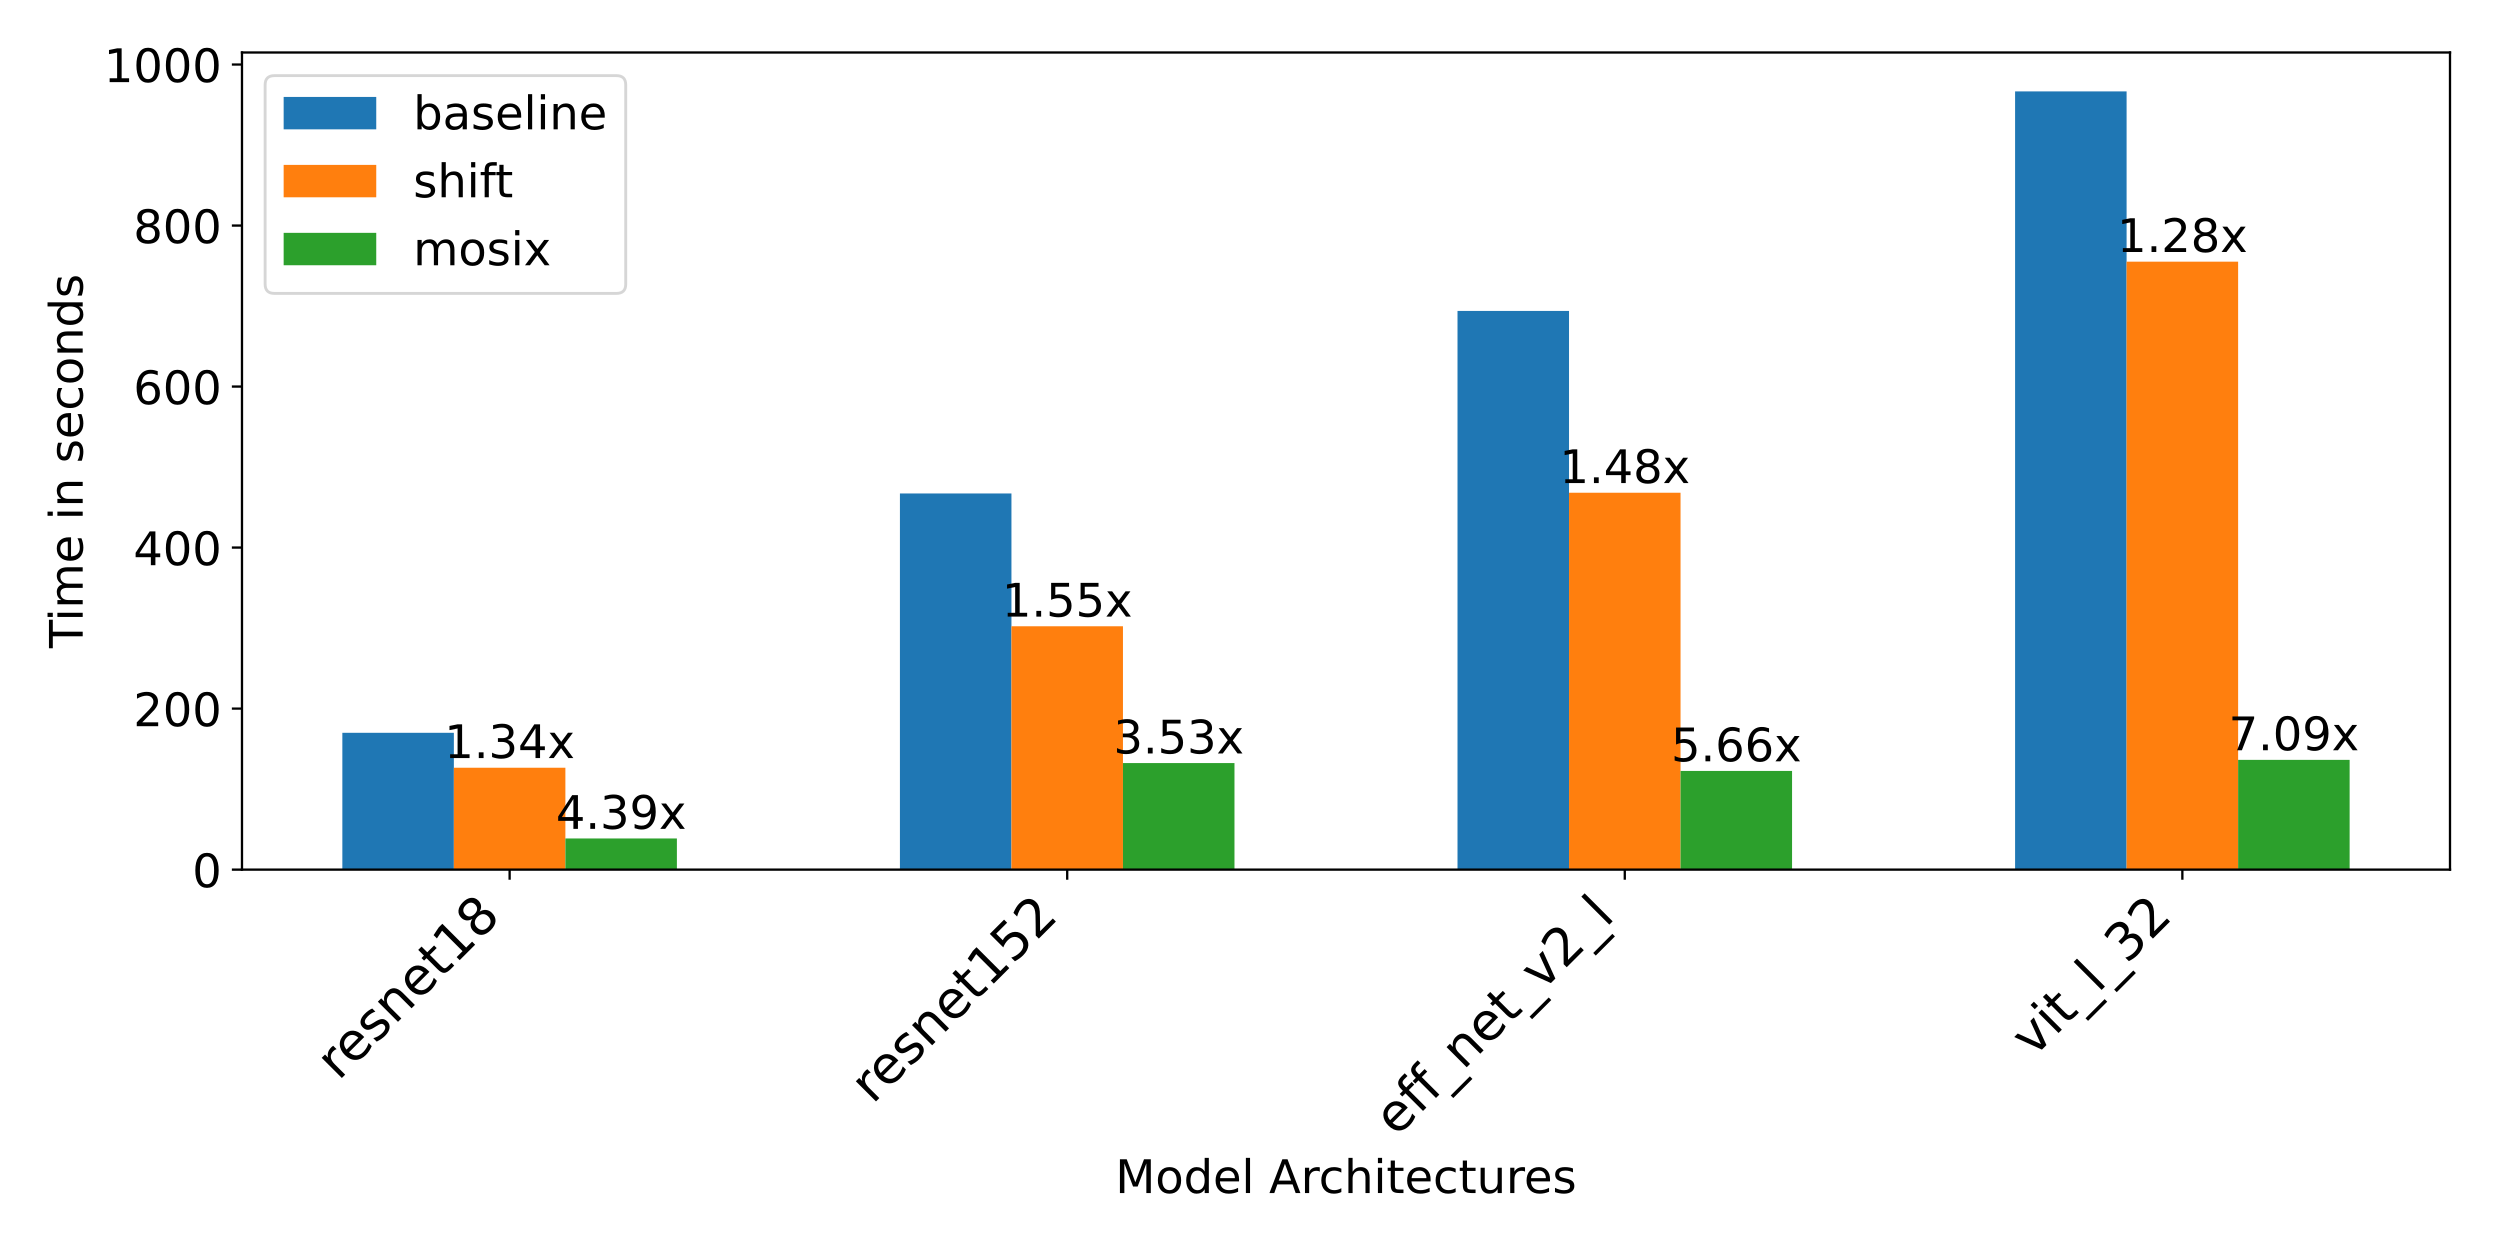
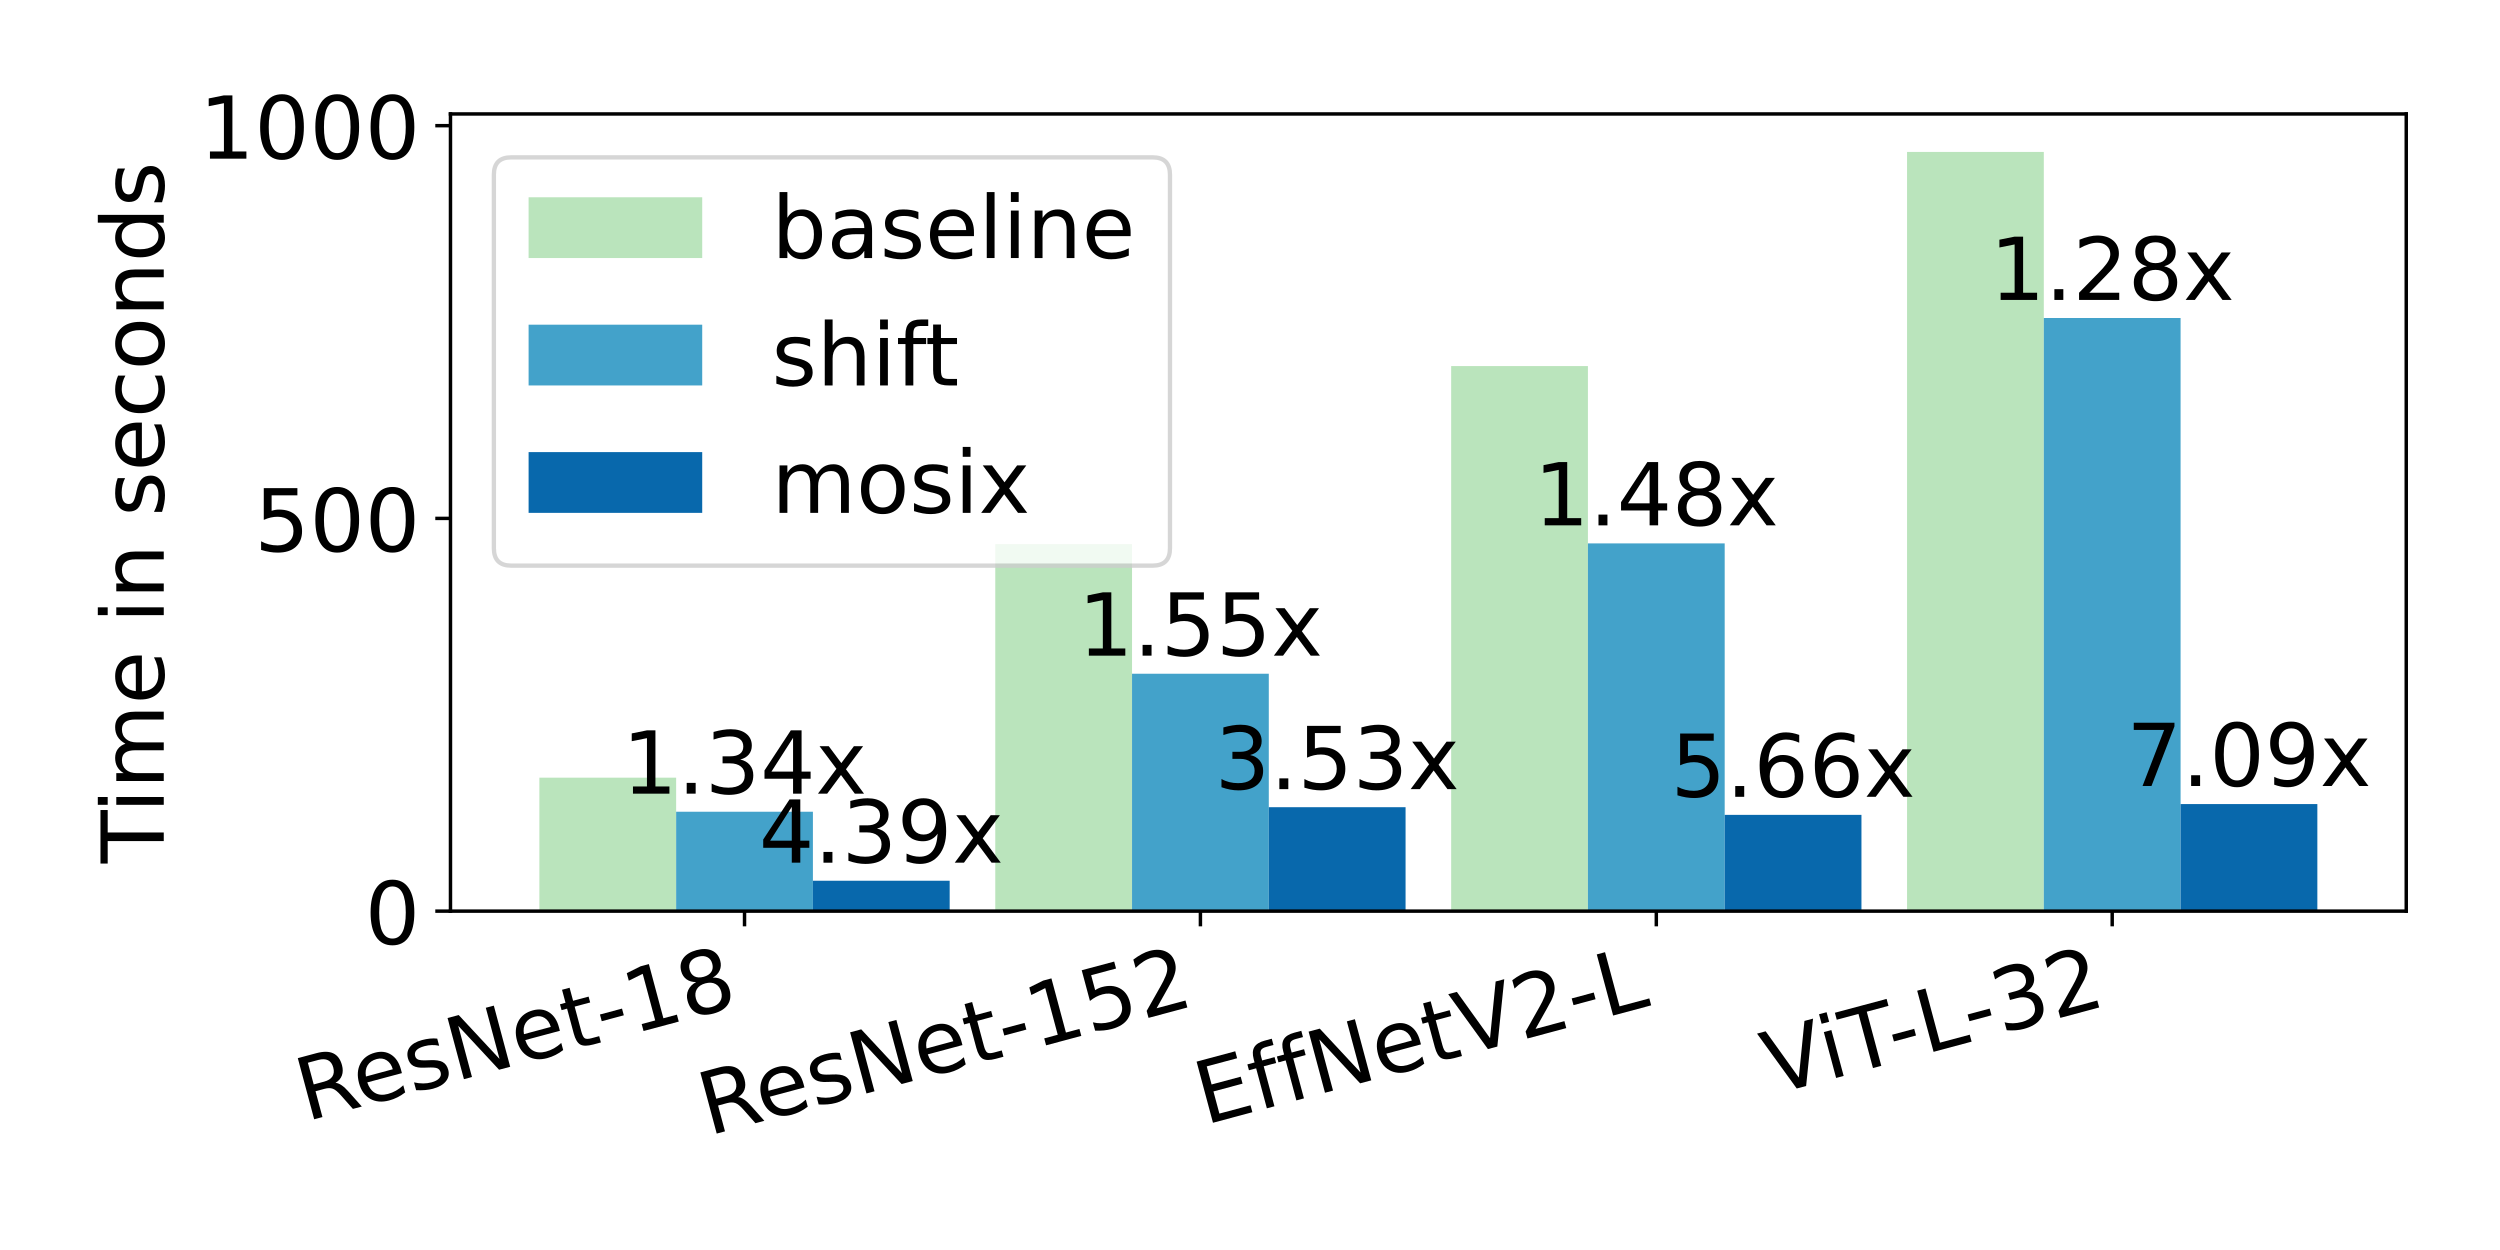
- <svg xmlns="http://www.w3.org/2000/svg" xmlns:xlink="http://www.w3.org/1999/xlink" width="864pt" height="432pt" viewBox="0 0 864 432" version="1.1">
+ <svg xmlns="http://www.w3.org/2000/svg" xmlns:xlink="http://www.w3.org/1999/xlink" width="576pt" height="288pt" viewBox="0 0 576 288" version="1.1">
  <defs>
    <style type="text/css">*{stroke-linejoin: round; stroke-linecap: butt}</style>
  </defs>
  <g id="figure_1">
    <g id="patch_1">
-       <path d="M 0 432  L 864 432  L 864 0  L 0 0  z " style="fill: #ffffff" />
+       <path d="M 0 288  L 576 288  L 576 0  L 0 0  z " style="fill: #ffffff" />
    </g>
    <g id="axes_1">
      <g id="patch_2">
-         <path d="M 83.63 300.543  L 846.72 300.543  L 846.72 18.143  L 83.63 18.143  z " style="fill: #ffffff" />
+         <path d="M 103.79 209.925  L 554.4 209.925  L 554.4 26.255  L 103.79 26.255  z " style="fill: #ffffff" />
      </g>
      <g id="patch_3">
-         <path d="M 118.316 300.543  L 156.856 300.543  L 156.856 253.261  L 118.316 253.261  z " clip-path="url(#p627846dc6e)" style="fill: #1f77b4" />
+         <path d="M 124.272 209.925  L 155.783 209.925  L 155.783 179.173  L 124.272 179.173  z " clip-path="url(#p791e9c6078)" style="fill: #bae4bc" />
      </g>
      <g id="patch_4">
-         <path d="M 311.015 300.543  L 349.555 300.543  L 349.555 170.537  L 311.015 170.537  z " clip-path="url(#p627846dc6e)" style="fill: #1f77b4" />
+         <path d="M 229.31 209.925  L 260.821 209.925  L 260.821 125.37  L 229.31 125.37  z " clip-path="url(#p791e9c6078)" style="fill: #bae4bc" />
      </g>
      <g id="patch_5">
-         <path d="M 503.715 300.543  L 542.255 300.543  L 542.255 107.456  L 503.715 107.456  z " clip-path="url(#p627846dc6e)" style="fill: #1f77b4" />
+         <path d="M 334.347 209.925  L 365.858 209.925  L 365.858 84.344  L 334.347 84.344  z " clip-path="url(#p791e9c6078)" style="fill: #bae4bc" />
      </g>
      <g id="patch_6">
-         <path d="M 696.414 300.543  L 734.954 300.543  L 734.954 31.591  L 696.414 31.591  z " clip-path="url(#p627846dc6e)" style="fill: #1f77b4" />
+         <path d="M 439.384 209.925  L 470.895 209.925  L 470.895 35.002  L 439.384 35.002  z " clip-path="url(#p791e9c6078)" style="fill: #bae4bc" />
      </g>
      <g id="patch_7">
-         <path d="M 156.856 300.543  L 195.396 300.543  L 195.396 265.319  L 156.856 265.319  z " clip-path="url(#p627846dc6e)" style="fill: #ff7f0e" />
+         <path d="M 155.783 209.925  L 187.295 209.925  L 187.295 187.016  L 155.783 187.016  z " clip-path="url(#p791e9c6078)" style="fill: #43a2ca" />
      </g>
      <g id="patch_8">
-         <path d="M 349.555 300.543  L 388.095 300.543  L 388.095 216.433  L 349.555 216.433  z " clip-path="url(#p627846dc6e)" style="fill: #ff7f0e" />
+         <path d="M 260.821 209.925  L 292.332 209.925  L 292.332 155.221  L 260.821 155.221  z " clip-path="url(#p791e9c6078)" style="fill: #43a2ca" />
      </g>
      <g id="patch_9">
-         <path d="M 542.255 300.543  L 580.795 300.543  L 580.795 170.278  L 542.255 170.278  z " clip-path="url(#p627846dc6e)" style="fill: #ff7f0e" />
+         <path d="M 365.858 209.925  L 397.369 209.925  L 397.369 125.202  L 365.858 125.202  z " clip-path="url(#p791e9c6078)" style="fill: #43a2ca" />
      </g>
      <g id="patch_10">
-         <path d="M 734.954 300.543  L 773.494 300.543  L 773.494 90.421  L 734.954 90.421  z " clip-path="url(#p627846dc6e)" style="fill: #ff7f0e" />
+         <path d="M 470.895 209.925  L 502.407 209.925  L 502.407 73.264  L 470.895 73.264  z " clip-path="url(#p791e9c6078)" style="fill: #43a2ca" />
      </g>
      <g id="patch_11">
-         <path d="M 195.396 300.543  L 233.936 300.543  L 233.936 289.779  L 195.396 289.779  z " clip-path="url(#p627846dc6e)" style="fill: #2ca02c" />
+         <path d="M 187.295 209.925  L 218.806 209.925  L 218.806 202.924  L 187.295 202.924  z " clip-path="url(#p791e9c6078)" style="fill: #0868ac" />
      </g>
      <g id="patch_12">
-         <path d="M 388.095 300.543  L 426.635 300.543  L 426.635 263.722  L 388.095 263.722  z " clip-path="url(#p627846dc6e)" style="fill: #2ca02c" />
+         <path d="M 292.332 209.925  L 323.843 209.925  L 323.843 185.977  L 292.332 185.977  z " clip-path="url(#p791e9c6078)" style="fill: #0868ac" />
      </g>
      <g id="patch_13">
-         <path d="M 580.795 300.543  L 619.335 300.543  L 619.335 266.438  L 580.795 266.438  z " clip-path="url(#p627846dc6e)" style="fill: #2ca02c" />
+         <path d="M 397.369 209.925  L 428.88 209.925  L 428.88 187.743  L 397.369 187.743  z " clip-path="url(#p791e9c6078)" style="fill: #0868ac" />
      </g>
      <g id="patch_14">
-         <path d="M 773.494 300.543  L 812.034 300.543  L 812.034 262.612  L 773.494 262.612  z " clip-path="url(#p627846dc6e)" style="fill: #2ca02c" />
+         <path d="M 502.407 209.925  L 533.918 209.925  L 533.918 185.255  L 502.407 185.255  z " clip-path="url(#p791e9c6078)" style="fill: #0868ac" />
      </g>
      <g id="matplotlib.axis_1">
        <g id="xtick_1">
          <g id="line2d_1">
            <defs>
-               <path id="m27ee750514" d="M 0 0  L 0 3.5  " style="stroke: #000000; stroke-width: 0.8" />
-             </defs>
-             <g>
-               <use xlink:href="#m27ee750514" x="176.126" y="300.543" style="stroke: #000000; stroke-width: 0.8" />
+               <path id="ma2254955a3" d="M 0 0  L 0 3.5  " style="stroke: #000000; stroke-width: 0.8" />
+             </defs>
+             <g>
+               <use xlink:href="#ma2254955a3" x="171.539" y="209.925" style="stroke: #000000; stroke-width: 0.8" />
            </g>
          </g>
          <g id="text_1">
-             <g transform="translate(116.9867 373.7061) rotate(-45) scale(0.18 -0.18)">
-               <defs>
-                 <path id="DejaVuSans-72" d="M 2631 2963  Q 2534 3019 2420 3045  Q 2306 3072 2169 3072  Q 1681 3072 1420 2755  Q 1159 2438 1159 1844  L 1159 0  L 581 0  L 581 3500  L 1159 3500  L 1159 2956  Q 1341 3275 1631 3429  Q 1922 3584 2338 3584  Q 2397 3584 2469 3576  Q 2541 3569 2628 3553  L 2631 2963  z " transform="scale(0.015625)" />
+             <g transform="translate(70.49223 258.3906) rotate(-15) scale(0.2 -0.2)">
+               <defs>
+                 <path id="DejaVuSans-52" d="M 2841 2188  Q 3044 2119 3236 1894  Q 3428 1669 3622 1275  L 4263 0  L 3584 0  L 2988 1197  Q 2756 1666 2539 1819  Q 2322 1972 1947 1972  L 1259 1972  L 1259 0  L 628 0  L 628 4666  L 2053 4666  Q 2853 4666 3247 4331  Q 3641 3997 3641 3322  Q 3641 2881 3436 2590  Q 3231 2300 2841 2188  z M 1259 4147  L 1259 2491  L 2053 2491  Q 2509 2491 2742 2702  Q 2975 2913 2975 3322  Q 2975 3731 2742 3939  Q 2509 4147 2053 4147  L 1259 4147  z " transform="scale(0.015625)" />
                <path id="DejaVuSans-65" d="M 3597 1894  L 3597 1613  L 953 1613  Q 991 1019 1311 708  Q 1631 397 2203 397  Q 2534 397 2845 478  Q 3156 559 3463 722  L 3463 178  Q 3153 47 2828 -22  Q 2503 -91 2169 -91  Q 1331 -91 842 396  Q 353 884 353 1716  Q 353 2575 817 3079  Q 1281 3584 2069 3584  Q 2775 3584 3186 3129  Q 3597 2675 3597 1894  z M 3022 2063  Q 3016 2534 2758 2815  Q 2500 3097 2075 3097  Q 1594 3097 1305 2825  Q 1016 2553 972 2059  L 3022 2063  z " transform="scale(0.015625)" />
                <path id="DejaVuSans-73" d="M 2834 3397  L 2834 2853  Q 2591 2978 2328 3040  Q 2066 3103 1784 3103  Q 1356 3103 1142 2972  Q 928 2841 928 2578  Q 928 2378 1081 2264  Q 1234 2150 1697 2047  L 1894 2003  Q 2506 1872 2764 1633  Q 3022 1394 3022 966  Q 3022 478 2636 193  Q 2250 -91 1575 -91  Q 1294 -91 989 -36  Q 684 19 347 128  L 347 722  Q 666 556 975 473  Q 1284 391 1588 391  Q 1994 391 2212 530  Q 2431 669 2431 922  Q 2431 1156 2273 1281  Q 2116 1406 1581 1522  L 1381 1569  Q 847 1681 609 1914  Q 372 2147 372 2553  Q 372 3047 722 3315  Q 1072 3584 1716 3584  Q 2034 3584 2315 3537  Q 2597 3491 2834 3397  z " transform="scale(0.015625)" />
-                 <path id="DejaVuSans-6e" d="M 3513 2113  L 3513 0  L 2938 0  L 2938 2094  Q 2938 2591 2744 2837  Q 2550 3084 2163 3084  Q 1697 3084 1428 2787  Q 1159 2491 1159 1978  L 1159 0  L 581 0  L 581 3500  L 1159 3500  L 1159 2956  Q 1366 3272 1645 3428  Q 1925 3584 2291 3584  Q 2894 3584 3203 3211  Q 3513 2838 3513 2113  z " transform="scale(0.015625)" />
+                 <path id="DejaVuSans-4e" d="M 628 4666  L 1478 4666  L 3547 763  L 3547 4666  L 4159 4666  L 4159 0  L 3309 0  L 1241 3903  L 1241 0  L 628 0  L 628 4666  z " transform="scale(0.015625)" />
                <path id="DejaVuSans-74" d="M 1172 4494  L 1172 3500  L 2356 3500  L 2356 3053  L 1172 3053  L 1172 1153  Q 1172 725 1289 603  Q 1406 481 1766 481  L 2356 481  L 2356 0  L 1766 0  Q 1100 0 847 248  Q 594 497 594 1153  L 594 3053  L 172 3053  L 172 3500  L 594 3500  L 594 4494  L 1172 4494  z " transform="scale(0.015625)" />
+                 <path id="DejaVuSans-2d" d="M 313 2009  L 1997 2009  L 1997 1497  L 313 1497  L 313 2009  z " transform="scale(0.015625)" />
                <path id="DejaVuSans-31" d="M 794 531  L 1825 531  L 1825 4091  L 703 3866  L 703 4441  L 1819 4666  L 2450 4666  L 2450 531  L 3481 531  L 3481 0  L 794 0  L 794 531  z " transform="scale(0.015625)" />
                <path id="DejaVuSans-38" d="M 2034 2216  Q 1584 2216 1326 1975  Q 1069 1734 1069 1313  Q 1069 891 1326 650  Q 1584 409 2034 409  Q 2484 409 2743 651  Q 3003 894 3003 1313  Q 3003 1734 2745 1975  Q 2488 2216 2034 2216  z M 1403 2484  Q 997 2584 770 2862  Q 544 3141 544 3541  Q 544 4100 942 4425  Q 1341 4750 2034 4750  Q 2731 4750 3128 4425  Q 3525 4100 3525 3541  Q 3525 3141 3298 2862  Q 3072 2584 2669 2484  Q 3125 2378 3379 2068  Q 3634 1759 3634 1313  Q 3634 634 3220 271  Q 2806 -91 2034 -91  Q 1263 -91 848 271  Q 434 634 434 1313  Q 434 1759 690 2068  Q 947 2378 1403 2484  z M 1172 3481  Q 1172 3119 1398 2916  Q 1625 2713 2034 2713  Q 2441 2713 2670 2916  Q 2900 3119 2900 3481  Q 2900 3844 2670 4047  Q 2441 4250 2034 4250  Q 1625 4250 1398 4047  Q 1172 3844 1172 3481  z " transform="scale(0.015625)" />
              </defs>
-               <use xlink:href="#DejaVuSans-72" />
-               <use xlink:href="#DejaVuSans-65" x="38.863" />
-               <use xlink:href="#DejaVuSans-73" x="100.387" />
-               <use xlink:href="#DejaVuSans-6e" x="152.486" />
-               <use xlink:href="#DejaVuSans-65" x="215.865" />
-               <use xlink:href="#DejaVuSans-74" x="277.389" />
-               <use xlink:href="#DejaVuSans-31" x="316.598" />
-               <use xlink:href="#DejaVuSans-38" x="380.221" />
+               <use xlink:href="#DejaVuSans-52" />
+               <use xlink:href="#DejaVuSans-65" x="64.982" />
+               <use xlink:href="#DejaVuSans-73" x="126.506" />
+               <use xlink:href="#DejaVuSans-4e" x="178.605" />
+               <use xlink:href="#DejaVuSans-65" x="253.41" />
+               <use xlink:href="#DejaVuSans-74" x="314.934" />
+               <use xlink:href="#DejaVuSans-2d" x="354.143" />
+               <use xlink:href="#DejaVuSans-31" x="390.227" />
+               <use xlink:href="#DejaVuSans-38" x="453.85" />
            </g>
          </g>
        </g>
        <g id="xtick_2">
          <g id="line2d_2">
            <g>
-               <use xlink:href="#m27ee750514" x="368.825" y="300.543" style="stroke: #000000; stroke-width: 0.8" />
+               <use xlink:href="#ma2254955a3" x="276.576" y="209.925" style="stroke: #000000; stroke-width: 0.8" />
            </g>
          </g>
          <g id="text_2">
-             <g transform="translate(301.588 381.8042) rotate(-45) scale(0.18 -0.18)">
+             <g transform="translate(163.2381 261.6841) rotate(-15) scale(0.2 -0.2)">
              <defs>
                <path id="DejaVuSans-35" d="M 691 4666  L 3169 4666  L 3169 4134  L 1269 4134  L 1269 2991  Q 1406 3038 1543 3061  Q 1681 3084 1819 3084  Q 2600 3084 3056 2656  Q 3513 2228 3513 1497  Q 3513 744 3044 326  Q 2575 -91 1722 -91  Q 1428 -91 1123 -41  Q 819 9 494 109  L 494 744  Q 775 591 1075 516  Q 1375 441 1709 441  Q 2250 441 2565 725  Q 2881 1009 2881 1497  Q 2881 1984 2565 2268  Q 2250 2553 1709 2553  Q 1456 2553 1204 2497  Q 953 2441 691 2322  L 691 4666  z " transform="scale(0.015625)" />
                <path id="DejaVuSans-32" d="M 1228 531  L 3431 531  L 3431 0  L 469 0  L 469 531  Q 828 903 1448 1529  Q 2069 2156 2228 2338  Q 2531 2678 2651 2914  Q 2772 3150 2772 3378  Q 2772 3750 2511 3984  Q 2250 4219 1831 4219  Q 1534 4219 1204 4116  Q 875 4013 500 3803  L 500 4441  Q 881 4594 1212 4672  Q 1544 4750 1819 4750  Q 2544 4750 2975 4387  Q 3406 4025 3406 3419  Q 3406 3131 3298 2873  Q 3191 2616 2906 2266  Q 2828 2175 2409 1742  Q 1991 1309 1228 531  z " transform="scale(0.015625)" />
              </defs>
-               <use xlink:href="#DejaVuSans-72" />
-               <use xlink:href="#DejaVuSans-65" x="38.863" />
-               <use xlink:href="#DejaVuSans-73" x="100.387" />
-               <use xlink:href="#DejaVuSans-6e" x="152.486" />
-               <use xlink:href="#DejaVuSans-65" x="215.865" />
-               <use xlink:href="#DejaVuSans-74" x="277.389" />
-               <use xlink:href="#DejaVuSans-31" x="316.598" />
-               <use xlink:href="#DejaVuSans-35" x="380.221" />
-               <use xlink:href="#DejaVuSans-32" x="443.844" />
+               <use xlink:href="#DejaVuSans-52" />
+               <use xlink:href="#DejaVuSans-65" x="64.982" />
+               <use xlink:href="#DejaVuSans-73" x="126.506" />
+               <use xlink:href="#DejaVuSans-4e" x="178.605" />
+               <use xlink:href="#DejaVuSans-65" x="253.41" />
+               <use xlink:href="#DejaVuSans-74" x="314.934" />
+               <use xlink:href="#DejaVuSans-2d" x="354.143" />
+               <use xlink:href="#DejaVuSans-31" x="390.227" />
+               <use xlink:href="#DejaVuSans-35" x="453.85" />
+               <use xlink:href="#DejaVuSans-32" x="517.473" />
            </g>
          </g>
        </g>
        <g id="xtick_3">
          <g id="line2d_3">
            <g>
-               <use xlink:href="#m27ee750514" x="561.525" y="300.543" style="stroke: #000000; stroke-width: 0.8" />
+               <use xlink:href="#ma2254955a3" x="381.614" y="209.925" style="stroke: #000000; stroke-width: 0.8" />
            </g>
          </g>
          <g id="text_3">
-             <g transform="translate(482.5838 393.1539) rotate(-45) scale(0.18 -0.18)">
-               <defs>
+             <g transform="translate(277.5755 259.1922) rotate(-15) scale(0.2 -0.2)">
+               <defs>
+                 <path id="DejaVuSans-45" d="M 628 4666  L 3578 4666  L 3578 4134  L 1259 4134  L 1259 2753  L 3481 2753  L 3481 2222  L 1259 2222  L 1259 531  L 3634 531  L 3634 0  L 628 0  L 628 4666  z " transform="scale(0.015625)" />
                <path id="DejaVuSans-66" d="M 2375 4863  L 2375 4384  L 1825 4384  Q 1516 4384 1395 4259  Q 1275 4134 1275 3809  L 1275 3500  L 2222 3500  L 2222 3053  L 1275 3053  L 1275 0  L 697 0  L 697 3053  L 147 3053  L 147 3500  L 697 3500  L 697 3744  Q 697 4328 969 4595  Q 1241 4863 1831 4863  L 2375 4863  z " transform="scale(0.015625)" />
-                 <path id="DejaVuSans-5f" d="M 3263 -1063  L 3263 -1509  L -63 -1509  L -63 -1063  L 3263 -1063  z " transform="scale(0.015625)" />
-                 <path id="DejaVuSans-76" d="M 191 3500  L 800 3500  L 1894 563  L 2988 3500  L 3597 3500  L 2284 0  L 1503 0  L 191 3500  z " transform="scale(0.015625)" />
-                 <path id="DejaVuSans-6c" d="M 603 4863  L 1178 4863  L 1178 0  L 603 0  L 603 4863  z " transform="scale(0.015625)" />
-               </defs>
-               <use xlink:href="#DejaVuSans-65" />
-               <use xlink:href="#DejaVuSans-66" x="61.523" />
-               <use xlink:href="#DejaVuSans-66" x="96.729" />
-               <use xlink:href="#DejaVuSans-5f" x="131.934" />
-               <use xlink:href="#DejaVuSans-6e" x="181.934" />
-               <use xlink:href="#DejaVuSans-65" x="245.312" />
-               <use xlink:href="#DejaVuSans-74" x="306.836" />
-               <use xlink:href="#DejaVuSans-5f" x="346.045" />
-               <use xlink:href="#DejaVuSans-76" x="396.045" />
-               <use xlink:href="#DejaVuSans-32" x="455.225" />
-               <use xlink:href="#DejaVuSans-5f" x="518.848" />
-               <use xlink:href="#DejaVuSans-6c" x="568.848" />
+                 <path id="DejaVuSans-56" d="M 1831 0  L 50 4666  L 709 4666  L 2188 738  L 3669 4666  L 4325 4666  L 2547 0  L 1831 0  z " transform="scale(0.015625)" />
+                 <path id="DejaVuSans-4c" d="M 628 4666  L 1259 4666  L 1259 531  L 3531 531  L 3531 0  L 628 0  L 628 4666  z " transform="scale(0.015625)" />
+               </defs>
+               <use xlink:href="#DejaVuSans-45" />
+               <use xlink:href="#DejaVuSans-66" x="63.184" />
+               <use xlink:href="#DejaVuSans-66" x="98.389" />
+               <use xlink:href="#DejaVuSans-4e" x="133.594" />
+               <use xlink:href="#DejaVuSans-65" x="208.398" />
+               <use xlink:href="#DejaVuSans-74" x="269.922" />
+               <use xlink:href="#DejaVuSans-56" x="309.131" />
+               <use xlink:href="#DejaVuSans-32" x="377.539" />
+               <use xlink:href="#DejaVuSans-2d" x="441.162" />
+               <use xlink:href="#DejaVuSans-4c" x="477.246" />
            </g>
          </g>
        </g>
        <g id="xtick_4">
          <g id="line2d_4">
            <g>
-               <use xlink:href="#m27ee750514" x="754.224" y="300.543" style="stroke: #000000; stroke-width: 0.8" />
+               <use xlink:href="#ma2254955a3" x="486.651" y="209.925" style="stroke: #000000; stroke-width: 0.8" />
            </g>
          </g>
          <g id="text_4">
-             <g transform="translate(702.704 365.7332) rotate(-45) scale(0.18 -0.18)">
+             <g transform="translate(408.4422 252.2712) rotate(-15) scale(0.2 -0.2)">
              <defs>
                <path id="DejaVuSans-69" d="M 603 3500  L 1178 3500  L 1178 0  L 603 0  L 603 3500  z M 603 4863  L 1178 4863  L 1178 4134  L 603 4134  L 603 4863  z " transform="scale(0.015625)" />
+                 <path id="DejaVuSans-54" d="M -19 4666  L 3928 4666  L 3928 4134  L 2272 4134  L 2272 0  L 1638 0  L 1638 4134  L -19 4134  L -19 4666  z " transform="scale(0.015625)" />
                <path id="DejaVuSans-33" d="M 2597 2516  Q 3050 2419 3304 2112  Q 3559 1806 3559 1356  Q 3559 666 3084 287  Q 2609 -91 1734 -91  Q 1441 -91 1130 -33  Q 819 25 488 141  L 488 750  Q 750 597 1062 519  Q 1375 441 1716 441  Q 2309 441 2620 675  Q 2931 909 2931 1356  Q 2931 1769 2642 2001  Q 2353 2234 1838 2234  L 1294 2234  L 1294 2753  L 1863 2753  Q 2328 2753 2575 2939  Q 2822 3125 2822 3475  Q 2822 3834 2567 4026  Q 2313 4219 1838 4219  Q 1578 4219 1281 4162  Q 984 4106 628 3988  L 628 4550  Q 988 4650 1302 4700  Q 1616 4750 1894 4750  Q 2613 4750 3031 4423  Q 3450 4097 3450 3541  Q 3450 3153 3228 2886  Q 3006 2619 2597 2516  z " transform="scale(0.015625)" />
              </defs>
-               <use xlink:href="#DejaVuSans-76" />
-               <use xlink:href="#DejaVuSans-69" x="59.18" />
-               <use xlink:href="#DejaVuSans-74" x="86.963" />
-               <use xlink:href="#DejaVuSans-5f" x="126.172" />
-               <use xlink:href="#DejaVuSans-6c" x="176.172" />
-               <use xlink:href="#DejaVuSans-5f" x="203.955" />
-               <use xlink:href="#DejaVuSans-33" x="253.955" />
-               <use xlink:href="#DejaVuSans-32" x="317.578" />
-             </g>
-           </g>
-         </g>
-         <g id="text_5">
-           <g transform="translate(385.4762 412.3124) scale(0.16 -0.16)">
-             <defs>
-               <path id="DejaVuSans-4d" d="M 628 4666  L 1569 4666  L 2759 1491  L 3956 4666  L 4897 4666  L 4897 0  L 4281 0  L 4281 4097  L 3078 897  L 2444 897  L 1241 4097  L 1241 0  L 628 0  L 628 4666  z " transform="scale(0.015625)" />
-               <path id="DejaVuSans-6f" d="M 1959 3097  Q 1497 3097 1228 2736  Q 959 2375 959 1747  Q 959 1119 1226 758  Q 1494 397 1959 397  Q 2419 397 2687 759  Q 2956 1122 2956 1747  Q 2956 2369 2687 2733  Q 2419 3097 1959 3097  z M 1959 3584  Q 2709 3584 3137 3096  Q 3566 2609 3566 1747  Q 3566 888 3137 398  Q 2709 -91 1959 -91  Q 1206 -91 779 398  Q 353 888 353 1747  Q 353 2609 779 3096  Q 1206 3584 1959 3584  z " transform="scale(0.015625)" />
-               <path id="DejaVuSans-64" d="M 2906 2969  L 2906 4863  L 3481 4863  L 3481 0  L 2906 0  L 2906 525  Q 2725 213 2448 61  Q 2172 -91 1784 -91  Q 1150 -91 751 415  Q 353 922 353 1747  Q 353 2572 751 3078  Q 1150 3584 1784 3584  Q 2172 3584 2448 3432  Q 2725 3281 2906 2969  z M 947 1747  Q 947 1113 1208 752  Q 1469 391 1925 391  Q 2381 391 2643 752  Q 2906 1113 2906 1747  Q 2906 2381 2643 2742  Q 2381 3103 1925 3103  Q 1469 3103 1208 2742  Q 947 2381 947 1747  z " transform="scale(0.015625)" />
-               <path id="DejaVuSans-20" transform="scale(0.015625)" />
-               <path id="DejaVuSans-41" d="M 2188 4044  L 1331 1722  L 3047 1722  L 2188 4044  z M 1831 4666  L 2547 4666  L 4325 0  L 3669 0  L 3244 1197  L 1141 1197  L 716 0  L 50 0  L 1831 4666  z " transform="scale(0.015625)" />
-               <path id="DejaVuSans-63" d="M 3122 3366  L 3122 2828  Q 2878 2963 2633 3030  Q 2388 3097 2138 3097  Q 1578 3097 1268 2742  Q 959 2388 959 1747  Q 959 1106 1268 751  Q 1578 397 2138 397  Q 2388 397 2633 464  Q 2878 531 3122 666  L 3122 134  Q 2881 22 2623 -34  Q 2366 -91 2075 -91  Q 1284 -91 818 406  Q 353 903 353 1747  Q 353 2603 823 3093  Q 1294 3584 2113 3584  Q 2378 3584 2631 3529  Q 2884 3475 3122 3366  z " transform="scale(0.015625)" />
-               <path id="DejaVuSans-68" d="M 3513 2113  L 3513 0  L 2938 0  L 2938 2094  Q 2938 2591 2744 2837  Q 2550 3084 2163 3084  Q 1697 3084 1428 2787  Q 1159 2491 1159 1978  L 1159 0  L 581 0  L 581 4863  L 1159 4863  L 1159 2956  Q 1366 3272 1645 3428  Q 1925 3584 2291 3584  Q 2894 3584 3203 3211  Q 3513 2838 3513 2113  z " transform="scale(0.015625)" />
-               <path id="DejaVuSans-75" d="M 544 1381  L 544 3500  L 1119 3500  L 1119 1403  Q 1119 906 1312 657  Q 1506 409 1894 409  Q 2359 409 2629 706  Q 2900 1003 2900 1516  L 2900 3500  L 3475 3500  L 3475 0  L 2900 0  L 2900 538  Q 2691 219 2414 64  Q 2138 -91 1772 -91  Q 1169 -91 856 284  Q 544 659 544 1381  z M 1991 3584  L 1991 3584  z " transform="scale(0.015625)" />
-             </defs>
-             <use xlink:href="#DejaVuSans-4d" />
-             <use xlink:href="#DejaVuSans-6f" x="86.279" />
-             <use xlink:href="#DejaVuSans-64" x="147.461" />
-             <use xlink:href="#DejaVuSans-65" x="210.938" />
-             <use xlink:href="#DejaVuSans-6c" x="272.461" />
-             <use xlink:href="#DejaVuSans-20" x="300.244" />
-             <use xlink:href="#DejaVuSans-41" x="332.031" />
-             <use xlink:href="#DejaVuSans-72" x="400.439" />
-             <use xlink:href="#DejaVuSans-63" x="439.303" />
-             <use xlink:href="#DejaVuSans-68" x="494.283" />
-             <use xlink:href="#DejaVuSans-69" x="557.662" />
-             <use xlink:href="#DejaVuSans-74" x="585.445" />
-             <use xlink:href="#DejaVuSans-65" x="624.654" />
-             <use xlink:href="#DejaVuSans-63" x="686.178" />
-             <use xlink:href="#DejaVuSans-74" x="741.158" />
-             <use xlink:href="#DejaVuSans-75" x="780.367" />
-             <use xlink:href="#DejaVuSans-72" x="843.746" />
-             <use xlink:href="#DejaVuSans-65" x="882.609" />
-             <use xlink:href="#DejaVuSans-73" x="944.133" />
+               <use xlink:href="#DejaVuSans-56" />
+               <use xlink:href="#DejaVuSans-69" x="66.158" />
+               <use xlink:href="#DejaVuSans-54" x="93.941" />
+               <use xlink:href="#DejaVuSans-2d" x="145.9" />
+               <use xlink:href="#DejaVuSans-4c" x="181.984" />
+               <use xlink:href="#DejaVuSans-2d" x="235.947" />
+               <use xlink:href="#DejaVuSans-33" x="272.031" />
+               <use xlink:href="#DejaVuSans-32" x="335.654" />
+             </g>
          </g>
        </g>
      </g>
      <g id="matplotlib.axis_2">
        <g id="ytick_1">
          <g id="line2d_5">
            <defs>
-               <path id="mb73e8fab9c" d="M 0 0  L -3.5 0  " style="stroke: #000000; stroke-width: 0.8" />
-             </defs>
-             <g>
-               <use xlink:href="#mb73e8fab9c" x="83.63" y="300.543" style="stroke: #000000; stroke-width: 0.8" />
-             </g>
-           </g>
-           <g id="text_6">
-             <g transform="translate(66.45 306.6215) scale(0.16 -0.16)">
+               <path id="m65f050ea54" d="M 0 0  L -3.5 0  " style="stroke: #000000; stroke-width: 0.8" />
+             </defs>
+             <g>
+               <use xlink:href="#m65f050ea54" x="103.79" y="209.925" style="stroke: #000000; stroke-width: 0.8" />
+             </g>
+           </g>
+           <g id="text_5">
+             <g transform="translate(84.065 217.5231) scale(0.2 -0.2)">
              <defs>
                <path id="DejaVuSans-30" d="M 2034 4250  Q 1547 4250 1301 3770  Q 1056 3291 1056 2328  Q 1056 1369 1301 889  Q 1547 409 2034 409  Q 2525 409 2770 889  Q 3016 1369 3016 2328  Q 3016 3291 2770 3770  Q 2525 4250 2034 4250  z M 2034 4750  Q 2819 4750 3233 4129  Q 3647 3509 3647 2328  Q 3647 1150 3233 529  Q 2819 -91 2034 -91  Q 1250 -91 836 529  Q 422 1150 422 2328  Q 422 3509 836 4129  Q 1250 4750 2034 4750  z " transform="scale(0.015625)" />
              </defs>
              <use xlink:href="#DejaVuSans-30" />
            </g>
          </g>
        </g>
        <g id="ytick_2">
          <g id="line2d_6">
            <g>
-               <use xlink:href="#mb73e8fab9c" x="83.63" y="244.894" style="stroke: #000000; stroke-width: 0.8" />
-             </g>
-           </g>
-           <g id="text_7">
-             <g transform="translate(46.09 250.973) scale(0.16 -0.16)">
-               <use xlink:href="#DejaVuSans-32" />
+               <use xlink:href="#m65f050ea54" x="103.79" y="119.442" style="stroke: #000000; stroke-width: 0.8" />
+             </g>
+           </g>
+           <g id="text_6">
+             <g transform="translate(58.615 127.0404) scale(0.2 -0.2)">
+               <use xlink:href="#DejaVuSans-35" />
              <use xlink:href="#DejaVuSans-30" x="63.623" />
              <use xlink:href="#DejaVuSans-30" x="127.246" />
            </g>
          </g>
        </g>
        <g id="ytick_3">
          <g id="line2d_7">
            <g>
-               <use xlink:href="#mb73e8fab9c" x="83.63" y="189.246" style="stroke: #000000; stroke-width: 0.8" />
-             </g>
-           </g>
-           <g id="text_8">
-             <g transform="translate(46.09 195.3246) scale(0.16 -0.16)">
-               <defs>
-                 <path id="DejaVuSans-34" d="M 2419 4116  L 825 1625  L 2419 1625  L 2419 4116  z M 2253 4666  L 3047 4666  L 3047 1625  L 3713 1625  L 3713 1100  L 3047 1100  L 3047 0  L 2419 0  L 2419 1100  L 313 1100  L 313 1709  L 2253 4666  z " transform="scale(0.015625)" />
-               </defs>
-               <use xlink:href="#DejaVuSans-34" />
-               <use xlink:href="#DejaVuSans-30" x="63.623" />
-               <use xlink:href="#DejaVuSans-30" x="127.246" />
-             </g>
-           </g>
-         </g>
-         <g id="ytick_4">
-           <g id="line2d_8">
-             <g>
-               <use xlink:href="#mb73e8fab9c" x="83.63" y="133.597" style="stroke: #000000; stroke-width: 0.8" />
-             </g>
-           </g>
-           <g id="text_9">
-             <g transform="translate(46.09 139.6761) scale(0.16 -0.16)">
-               <defs>
-                 <path id="DejaVuSans-36" d="M 2113 2584  Q 1688 2584 1439 2293  Q 1191 2003 1191 1497  Q 1191 994 1439 701  Q 1688 409 2113 409  Q 2538 409 2786 701  Q 3034 994 3034 1497  Q 3034 2003 2786 2293  Q 2538 2584 2113 2584  z M 3366 4563  L 3366 3988  Q 3128 4100 2886 4159  Q 2644 4219 2406 4219  Q 1781 4219 1451 3797  Q 1122 3375 1075 2522  Q 1259 2794 1537 2939  Q 1816 3084 2150 3084  Q 2853 3084 3261 2657  Q 3669 2231 3669 1497  Q 3669 778 3244 343  Q 2819 -91 2113 -91  Q 1303 -91 875 529  Q 447 1150 447 2328  Q 447 3434 972 4092  Q 1497 4750 2381 4750  Q 2619 4750 2861 4703  Q 3103 4656 3366 4563  z " transform="scale(0.015625)" />
-               </defs>
-               <use xlink:href="#DejaVuSans-36" />
-               <use xlink:href="#DejaVuSans-30" x="63.623" />
-               <use xlink:href="#DejaVuSans-30" x="127.246" />
-             </g>
-           </g>
-         </g>
-         <g id="ytick_5">
-           <g id="line2d_9">
-             <g>
-               <use xlink:href="#mb73e8fab9c" x="83.63" y="77.949" style="stroke: #000000; stroke-width: 0.8" />
-             </g>
-           </g>
-           <g id="text_10">
-             <g transform="translate(46.09 84.02761) scale(0.16 -0.16)">
-               <use xlink:href="#DejaVuSans-38" />
-               <use xlink:href="#DejaVuSans-30" x="63.623" />
-               <use xlink:href="#DejaVuSans-30" x="127.246" />
-             </g>
-           </g>
-         </g>
-         <g id="ytick_6">
-           <g id="line2d_10">
-             <g>
-               <use xlink:href="#mb73e8fab9c" x="83.63" y="22.3" style="stroke: #000000; stroke-width: 0.8" />
-             </g>
-           </g>
-           <g id="text_11">
-             <g transform="translate(35.91 28.37914) scale(0.16 -0.16)">
+               <use xlink:href="#m65f050ea54" x="103.79" y="28.959" style="stroke: #000000; stroke-width: 0.8" />
+             </g>
+           </g>
+           <g id="text_7">
+             <g transform="translate(45.89 36.55769) scale(0.2 -0.2)">
              <use xlink:href="#DejaVuSans-31" />
              <use xlink:href="#DejaVuSans-30" x="63.623" />
              <use xlink:href="#DejaVuSans-30" x="127.246" />
              <use xlink:href="#DejaVuSans-30" x="190.869" />
            </g>
          </g>
        </g>
-         <g id="text_12">
-           <g transform="translate(28.5825 223.9941) rotate(-90) scale(0.16 -0.16)">
-             <defs>
-               <path id="DejaVuSans-54" d="M -19 4666  L 3928 4666  L 3928 4134  L 2272 4134  L 2272 0  L 1638 0  L 1638 4134  L -19 4134  L -19 4666  z " transform="scale(0.015625)" />
+         <g id="text_8">
+           <g transform="translate(37.73063 198.9041) rotate(-90) scale(0.2 -0.2)">
+             <defs>
              <path id="DejaVuSans-6d" d="M 3328 2828  Q 3544 3216 3844 3400  Q 4144 3584 4550 3584  Q 5097 3584 5394 3201  Q 5691 2819 5691 2113  L 5691 0  L 5113 0  L 5113 2094  Q 5113 2597 4934 2840  Q 4756 3084 4391 3084  Q 3944 3084 3684 2787  Q 3425 2491 3425 1978  L 3425 0  L 2847 0  L 2847 2094  Q 2847 2600 2669 2842  Q 2491 3084 2119 3084  Q 1678 3084 1418 2786  Q 1159 2488 1159 1978  L 1159 0  L 581 0  L 581 3500  L 1159 3500  L 1159 2956  Q 1356 3278 1631 3431  Q 1906 3584 2284 3584  Q 2666 3584 2933 3390  Q 3200 3197 3328 2828  z " transform="scale(0.015625)" />
+               <path id="DejaVuSans-20" transform="scale(0.015625)" />
+               <path id="DejaVuSans-6e" d="M 3513 2113  L 3513 0  L 2938 0  L 2938 2094  Q 2938 2591 2744 2837  Q 2550 3084 2163 3084  Q 1697 3084 1428 2787  Q 1159 2491 1159 1978  L 1159 0  L 581 0  L 581 3500  L 1159 3500  L 1159 2956  Q 1366 3272 1645 3428  Q 1925 3584 2291 3584  Q 2894 3584 3203 3211  Q 3513 2838 3513 2113  z " transform="scale(0.015625)" />
+               <path id="DejaVuSans-63" d="M 3122 3366  L 3122 2828  Q 2878 2963 2633 3030  Q 2388 3097 2138 3097  Q 1578 3097 1268 2742  Q 959 2388 959 1747  Q 959 1106 1268 751  Q 1578 397 2138 397  Q 2388 397 2633 464  Q 2878 531 3122 666  L 3122 134  Q 2881 22 2623 -34  Q 2366 -91 2075 -91  Q 1284 -91 818 406  Q 353 903 353 1747  Q 353 2603 823 3093  Q 1294 3584 2113 3584  Q 2378 3584 2631 3529  Q 2884 3475 3122 3366  z " transform="scale(0.015625)" />
+               <path id="DejaVuSans-6f" d="M 1959 3097  Q 1497 3097 1228 2736  Q 959 2375 959 1747  Q 959 1119 1226 758  Q 1494 397 1959 397  Q 2419 397 2687 759  Q 2956 1122 2956 1747  Q 2956 2369 2687 2733  Q 2419 3097 1959 3097  z M 1959 3584  Q 2709 3584 3137 3096  Q 3566 2609 3566 1747  Q 3566 888 3137 398  Q 2709 -91 1959 -91  Q 1206 -91 779 398  Q 353 888 353 1747  Q 353 2609 779 3096  Q 1206 3584 1959 3584  z " transform="scale(0.015625)" />
+               <path id="DejaVuSans-64" d="M 2906 2969  L 2906 4863  L 3481 4863  L 3481 0  L 2906 0  L 2906 525  Q 2725 213 2448 61  Q 2172 -91 1784 -91  Q 1150 -91 751 415  Q 353 922 353 1747  Q 353 2572 751 3078  Q 1150 3584 1784 3584  Q 2172 3584 2448 3432  Q 2725 3281 2906 2969  z M 947 1747  Q 947 1113 1208 752  Q 1469 391 1925 391  Q 2381 391 2643 752  Q 2906 1113 2906 1747  Q 2906 2381 2643 2742  Q 2381 3103 1925 3103  Q 1469 3103 1208 2742  Q 947 2381 947 1747  z " transform="scale(0.015625)" />
            </defs>
            <use xlink:href="#DejaVuSans-54" />
            <use xlink:href="#DejaVuSans-69" x="57.959" />
            <use xlink:href="#DejaVuSans-6d" x="85.742" />
            <use xlink:href="#DejaVuSans-65" x="183.154" />
            <use xlink:href="#DejaVuSans-20" x="244.678" />
            <use xlink:href="#DejaVuSans-69" x="276.465" />
            <use xlink:href="#DejaVuSans-6e" x="304.248" />
            <use xlink:href="#DejaVuSans-20" x="367.627" />
            <use xlink:href="#DejaVuSans-73" x="399.414" />
            <use xlink:href="#DejaVuSans-65" x="451.514" />
            <use xlink:href="#DejaVuSans-63" x="513.037" />
            <use xlink:href="#DejaVuSans-6f" x="568.018" />
            <use xlink:href="#DejaVuSans-6e" x="629.199" />
            <use xlink:href="#DejaVuSans-64" x="692.578" />
            <use xlink:href="#DejaVuSans-73" x="756.055" />
          </g>
        </g>
      </g>
      <g id="patch_15">
-         <path d="M 83.63 300.543  L 83.63 18.143  " style="fill: none; stroke: #000000; stroke-width: 0.8; stroke-linejoin: miter; stroke-linecap: square" />
+         <path d="M 103.79 209.925  L 103.79 26.255  " style="fill: none; stroke: #000000; stroke-width: 0.8; stroke-linejoin: miter; stroke-linecap: square" />
      </g>
      <g id="patch_16">
-         <path d="M 846.72 300.543  L 846.72 18.143  " style="fill: none; stroke: #000000; stroke-width: 0.8; stroke-linejoin: miter; stroke-linecap: square" />
+         <path d="M 554.4 209.925  L 554.4 26.255  " style="fill: none; stroke: #000000; stroke-width: 0.8; stroke-linejoin: miter; stroke-linecap: square" />
      </g>
      <g id="patch_17">
-         <path d="M 83.63 300.543  L 846.72 300.543  " style="fill: none; stroke: #000000; stroke-width: 0.8; stroke-linejoin: miter; stroke-linecap: square" />
+         <path d="M 103.79 209.925  L 554.4 209.925  " style="fill: none; stroke: #000000; stroke-width: 0.8; stroke-linejoin: miter; stroke-linecap: square" />
      </g>
      <g id="patch_18">
-         <path d="M 83.63 18.143  L 846.72 18.143  " style="fill: none; stroke: #000000; stroke-width: 0.8; stroke-linejoin: miter; stroke-linecap: square" />
-       </g>
-       <g id="text_13">
-         <g transform="translate(153.5783 261.9916) scale(0.16 -0.16)">
+         <path d="M 103.79 26.255  L 554.4 26.255  " style="fill: none; stroke: #000000; stroke-width: 0.8; stroke-linejoin: miter; stroke-linecap: square" />
+       </g>
+       <g id="text_9">
+         <g transform="translate(143.3547 182.8562) scale(0.2 -0.2)">
          <defs>
            <path id="DejaVuSans-2e" d="M 684 794  L 1344 794  L 1344 0  L 684 0  L 684 794  z " transform="scale(0.015625)" />
+             <path id="DejaVuSans-34" d="M 2419 4116  L 825 1625  L 2419 1625  L 2419 4116  z M 2253 4666  L 3047 4666  L 3047 1625  L 3713 1625  L 3713 1100  L 3047 1100  L 3047 0  L 2419 0  L 2419 1100  L 313 1100  L 313 1709  L 2253 4666  z " transform="scale(0.015625)" />
            <path id="DejaVuSans-78" d="M 3513 3500  L 2247 1797  L 3578 0  L 2900 0  L 1881 1375  L 863 0  L 184 0  L 1544 1831  L 300 3500  L 978 3500  L 1906 2253  L 2834 3500  L 3513 3500  z " transform="scale(0.015625)" />
          </defs>
          <use xlink:href="#DejaVuSans-31" />
          <use xlink:href="#DejaVuSans-2e" x="63.623" />
          <use xlink:href="#DejaVuSans-33" x="95.41" />
          <use xlink:href="#DejaVuSans-34" x="159.033" />
          <use xlink:href="#DejaVuSans-78" x="222.656" />
        </g>
      </g>
-       <g id="text_14">
-         <g transform="translate(346.2778 213.1056) scale(0.16 -0.16)">
+       <g id="text_10">
+         <g transform="translate(248.392 151.0614) scale(0.2 -0.2)">
          <use xlink:href="#DejaVuSans-31" />
          <use xlink:href="#DejaVuSans-2e" x="63.623" />
          <use xlink:href="#DejaVuSans-35" x="95.41" />
          <use xlink:href="#DejaVuSans-35" x="159.033" />
          <use xlink:href="#DejaVuSans-78" x="222.656" />
        </g>
      </g>
-       <g id="text_15">
-         <g transform="translate(538.9772 166.9508) scale(0.16 -0.16)">
+       <g id="text_11">
+         <g transform="translate(353.4293 121.0429) scale(0.2 -0.2)">
          <use xlink:href="#DejaVuSans-31" />
          <use xlink:href="#DejaVuSans-2e" x="63.623" />
          <use xlink:href="#DejaVuSans-34" x="95.41" />
          <use xlink:href="#DejaVuSans-38" x="159.033" />
          <use xlink:href="#DejaVuSans-78" x="222.656" />
        </g>
      </g>
-       <g id="text_16">
-         <g transform="translate(731.6767 87.09339) scale(0.16 -0.16)">
+       <g id="text_12">
+         <g transform="translate(458.4666 69.10461) scale(0.2 -0.2)">
          <use xlink:href="#DejaVuSans-31" />
          <use xlink:href="#DejaVuSans-2e" x="63.623" />
          <use xlink:href="#DejaVuSans-32" x="95.41" />
          <use xlink:href="#DejaVuSans-38" x="159.033" />
          <use xlink:href="#DejaVuSans-78" x="222.656" />
        </g>
      </g>
-       <g id="text_17">
-         <g transform="translate(192.1182 286.4519) scale(0.16 -0.16)">
+       <g id="text_13">
+         <g transform="translate(174.8659 198.7649) scale(0.2 -0.2)">
          <defs>
            <path id="DejaVuSans-39" d="M 703 97  L 703 672  Q 941 559 1184 500  Q 1428 441 1663 441  Q 2288 441 2617 861  Q 2947 1281 2994 2138  Q 2813 1869 2534 1725  Q 2256 1581 1919 1581  Q 1219 1581 811 2004  Q 403 2428 403 3163  Q 403 3881 828 4315  Q 1253 4750 1959 4750  Q 2769 4750 3195 4129  Q 3622 3509 3622 2328  Q 3622 1225 3098 567  Q 2575 -91 1691 -91  Q 1453 -91 1209 -44  Q 966 3 703 97  z M 1959 2075  Q 2384 2075 2632 2365  Q 2881 2656 2881 3163  Q 2881 3666 2632 3958  Q 2384 4250 1959 4250  Q 1534 4250 1286 3958  Q 1038 3666 1038 3163  Q 1038 2656 1286 2365  Q 1534 2075 1959 2075  z " transform="scale(0.015625)" />
          </defs>
          <use xlink:href="#DejaVuSans-34" />
          <use xlink:href="#DejaVuSans-2e" x="63.623" />
          <use xlink:href="#DejaVuSans-33" x="95.41" />
          <use xlink:href="#DejaVuSans-39" x="159.033" />
          <use xlink:href="#DejaVuSans-78" x="222.656" />
        </g>
      </g>
-       <g id="text_18">
-         <g transform="translate(384.8177 260.3949) scale(0.16 -0.16)">
+       <g id="text_14">
+         <g transform="translate(279.9032 181.8177) scale(0.2 -0.2)">
          <use xlink:href="#DejaVuSans-33" />
          <use xlink:href="#DejaVuSans-2e" x="63.623" />
          <use xlink:href="#DejaVuSans-35" x="95.41" />
          <use xlink:href="#DejaVuSans-33" x="159.033" />
          <use xlink:href="#DejaVuSans-78" x="222.656" />
        </g>
      </g>
-       <g id="text_19">
-         <g transform="translate(577.5171 263.1102) scale(0.16 -0.16)">
+       <g id="text_15">
+         <g transform="translate(384.9405 183.5838) scale(0.2 -0.2)">
+           <defs>
+             <path id="DejaVuSans-36" d="M 2113 2584  Q 1688 2584 1439 2293  Q 1191 2003 1191 1497  Q 1191 994 1439 701  Q 1688 409 2113 409  Q 2538 409 2786 701  Q 3034 994 3034 1497  Q 3034 2003 2786 2293  Q 2538 2584 2113 2584  z M 3366 4563  L 3366 3988  Q 3128 4100 2886 4159  Q 2644 4219 2406 4219  Q 1781 4219 1451 3797  Q 1122 3375 1075 2522  Q 1259 2794 1537 2939  Q 1816 3084 2150 3084  Q 2853 3084 3261 2657  Q 3669 2231 3669 1497  Q 3669 778 3244 343  Q 2819 -91 2113 -91  Q 1303 -91 875 529  Q 447 1150 447 2328  Q 447 3434 972 4092  Q 1497 4750 2381 4750  Q 2619 4750 2861 4703  Q 3103 4656 3366 4563  z " transform="scale(0.015625)" />
+           </defs>
          <use xlink:href="#DejaVuSans-35" />
          <use xlink:href="#DejaVuSans-2e" x="63.623" />
          <use xlink:href="#DejaVuSans-36" x="95.41" />
          <use xlink:href="#DejaVuSans-36" x="159.033" />
          <use xlink:href="#DejaVuSans-78" x="222.656" />
        </g>
      </g>
-       <g id="text_20">
-         <g transform="translate(770.2166 259.2847) scale(0.16 -0.16)">
+       <g id="text_16">
+         <g transform="translate(489.9778 181.0957) scale(0.2 -0.2)">
          <defs>
            <path id="DejaVuSans-37" d="M 525 4666  L 3525 4666  L 3525 4397  L 1831 0  L 1172 0  L 2766 4134  L 525 4134  L 525 4666  z " transform="scale(0.015625)" />
          </defs>
          <use xlink:href="#DejaVuSans-37" />
          <use xlink:href="#DejaVuSans-2e" x="63.623" />
          <use xlink:href="#DejaVuSans-30" x="95.41" />
          <use xlink:href="#DejaVuSans-39" x="159.033" />
          <use xlink:href="#DejaVuSans-78" x="222.656" />
        </g>
      </g>
      <g id="legend_1">
        <g id="patch_19">
-           <path d="M 94.83 101.398  L 213.048 101.398  Q 216.248 101.398 216.248 98.198  L 216.248 29.343  Q 216.248 26.143 213.048 26.143  L 94.83 26.143  Q 91.63 26.143 91.63 29.343  L 91.63 98.198  Q 91.63 101.398 94.83 101.398  z " style="fill: #ffffff; opacity: 0.8; stroke: #cccccc; stroke-linejoin: miter" />
+           <path d="M 117.79 130.324  L 265.562 130.324  Q 269.562 130.324 269.562 126.324  L 269.562 40.255  Q 269.562 36.255 265.562 36.255  L 117.79 36.255  Q 113.79 36.255 113.79 40.255  L 113.79 126.324  Q 113.79 130.324 117.79 130.324  z " style="fill: #ffffff; opacity: 0.8; stroke: #cccccc; stroke-linejoin: miter" />
        </g>
        <g id="patch_20">
-           <path d="M 98.03 44.701  L 130.03 44.701  L 130.03 33.501  L 98.03 33.501  z " style="fill: #1f77b4" />
-         </g>
-         <g id="text_21">
-           <g transform="translate(142.83 44.70055) scale(0.16 -0.16)">
+           <path d="M 121.79 59.452  L 161.79 59.452  L 161.79 45.452  L 121.79 45.452  z " style="fill: #bae4bc" />
+         </g>
+         <g id="text_17">
+           <g transform="translate(177.79 59.45224) scale(0.2 -0.2)">
            <defs>
              <path id="DejaVuSans-62" d="M 3116 1747  Q 3116 2381 2855 2742  Q 2594 3103 2138 3103  Q 1681 3103 1420 2742  Q 1159 2381 1159 1747  Q 1159 1113 1420 752  Q 1681 391 2138 391  Q 2594 391 2855 752  Q 3116 1113 3116 1747  z M 1159 2969  Q 1341 3281 1617 3432  Q 1894 3584 2278 3584  Q 2916 3584 3314 3078  Q 3713 2572 3713 1747  Q 3713 922 3314 415  Q 2916 -91 2278 -91  Q 1894 -91 1617 61  Q 1341 213 1159 525  L 1159 0  L 581 0  L 581 4863  L 1159 4863  L 1159 2969  z " transform="scale(0.015625)" />
              <path id="DejaVuSans-61" d="M 2194 1759  Q 1497 1759 1228 1600  Q 959 1441 959 1056  Q 959 750 1161 570  Q 1363 391 1709 391  Q 2188 391 2477 730  Q 2766 1069 2766 1631  L 2766 1759  L 2194 1759  z M 3341 1997  L 3341 0  L 2766 0  L 2766 531  Q 2569 213 2275 61  Q 1981 -91 1556 -91  Q 1019 -91 701 211  Q 384 513 384 1019  Q 384 1609 779 1909  Q 1175 2209 1959 2209  L 2766 2209  L 2766 2266  Q 2766 2663 2505 2880  Q 2244 3097 1772 3097  Q 1472 3097 1187 3025  Q 903 2953 641 2809  L 641 3341  Q 956 3463 1253 3523  Q 1550 3584 1831 3584  Q 2591 3584 2966 3190  Q 3341 2797 3341 1997  z " transform="scale(0.015625)" />
+               <path id="DejaVuSans-6c" d="M 603 4863  L 1178 4863  L 1178 0  L 603 0  L 603 4863  z " transform="scale(0.015625)" />
            </defs>
            <use xlink:href="#DejaVuSans-62" />
            <use xlink:href="#DejaVuSans-61" x="63.477" />
            <use xlink:href="#DejaVuSans-73" x="124.756" />
            <use xlink:href="#DejaVuSans-65" x="176.855" />
            <use xlink:href="#DejaVuSans-6c" x="238.379" />
            <use xlink:href="#DejaVuSans-69" x="266.162" />
            <use xlink:href="#DejaVuSans-6e" x="293.945" />
            <use xlink:href="#DejaVuSans-65" x="357.324" />
          </g>
        </g>
        <g id="patch_21">
-           <path d="M 98.03 68.186  L 130.03 68.186  L 130.03 56.986  L 98.03 56.986  z " style="fill: #ff7f0e" />
-         </g>
-         <g id="text_22">
-           <g transform="translate(142.83 68.18555) scale(0.16 -0.16)">
+           <path d="M 121.79 88.808  L 161.79 88.808  L 161.79 74.808  L 121.79 74.808  z " style="fill: #43a2ca" />
+         </g>
+         <g id="text_18">
+           <g transform="translate(177.79 88.80849) scale(0.2 -0.2)">
+             <defs>
+               <path id="DejaVuSans-68" d="M 3513 2113  L 3513 0  L 2938 0  L 2938 2094  Q 2938 2591 2744 2837  Q 2550 3084 2163 3084  Q 1697 3084 1428 2787  Q 1159 2491 1159 1978  L 1159 0  L 581 0  L 581 4863  L 1159 4863  L 1159 2956  Q 1366 3272 1645 3428  Q 1925 3584 2291 3584  Q 2894 3584 3203 3211  Q 3513 2838 3513 2113  z " transform="scale(0.015625)" />
+             </defs>
            <use xlink:href="#DejaVuSans-73" />
            <use xlink:href="#DejaVuSans-68" x="52.1" />
            <use xlink:href="#DejaVuSans-69" x="115.479" />
            <use xlink:href="#DejaVuSans-66" x="143.262" />
            <use xlink:href="#DejaVuSans-74" x="176.717" />
          </g>
        </g>
        <g id="patch_22">
-           <path d="M 98.03 91.671  L 130.03 91.671  L 130.03 80.471  L 98.03 80.471  z " style="fill: #2ca02c" />
-         </g>
-         <g id="text_23">
-           <g transform="translate(142.83 91.67055) scale(0.16 -0.16)">
+           <path d="M 121.79 118.165  L 161.79 118.165  L 161.79 104.165  L 121.79 104.165  z " style="fill: #0868ac" />
+         </g>
+         <g id="text_19">
+           <g transform="translate(177.79 118.1647) scale(0.2 -0.2)">
            <use xlink:href="#DejaVuSans-6d" />
            <use xlink:href="#DejaVuSans-6f" x="97.412" />
            <use xlink:href="#DejaVuSans-73" x="158.594" />
            <use xlink:href="#DejaVuSans-69" x="210.693" />
            <use xlink:href="#DejaVuSans-78" x="238.477" />
          </g>
        </g>
      </g>
    </g>
  </g>
  <defs>
-     <clipPath id="p627846dc6e">
-       <rect x="83.63" y="18.143" width="763.09" height="282.4" />
+     <clipPath id="p791e9c6078">
+       <rect x="103.79" y="26.255" width="450.61" height="183.669" />
    </clipPath>
  </defs>
</svg>
